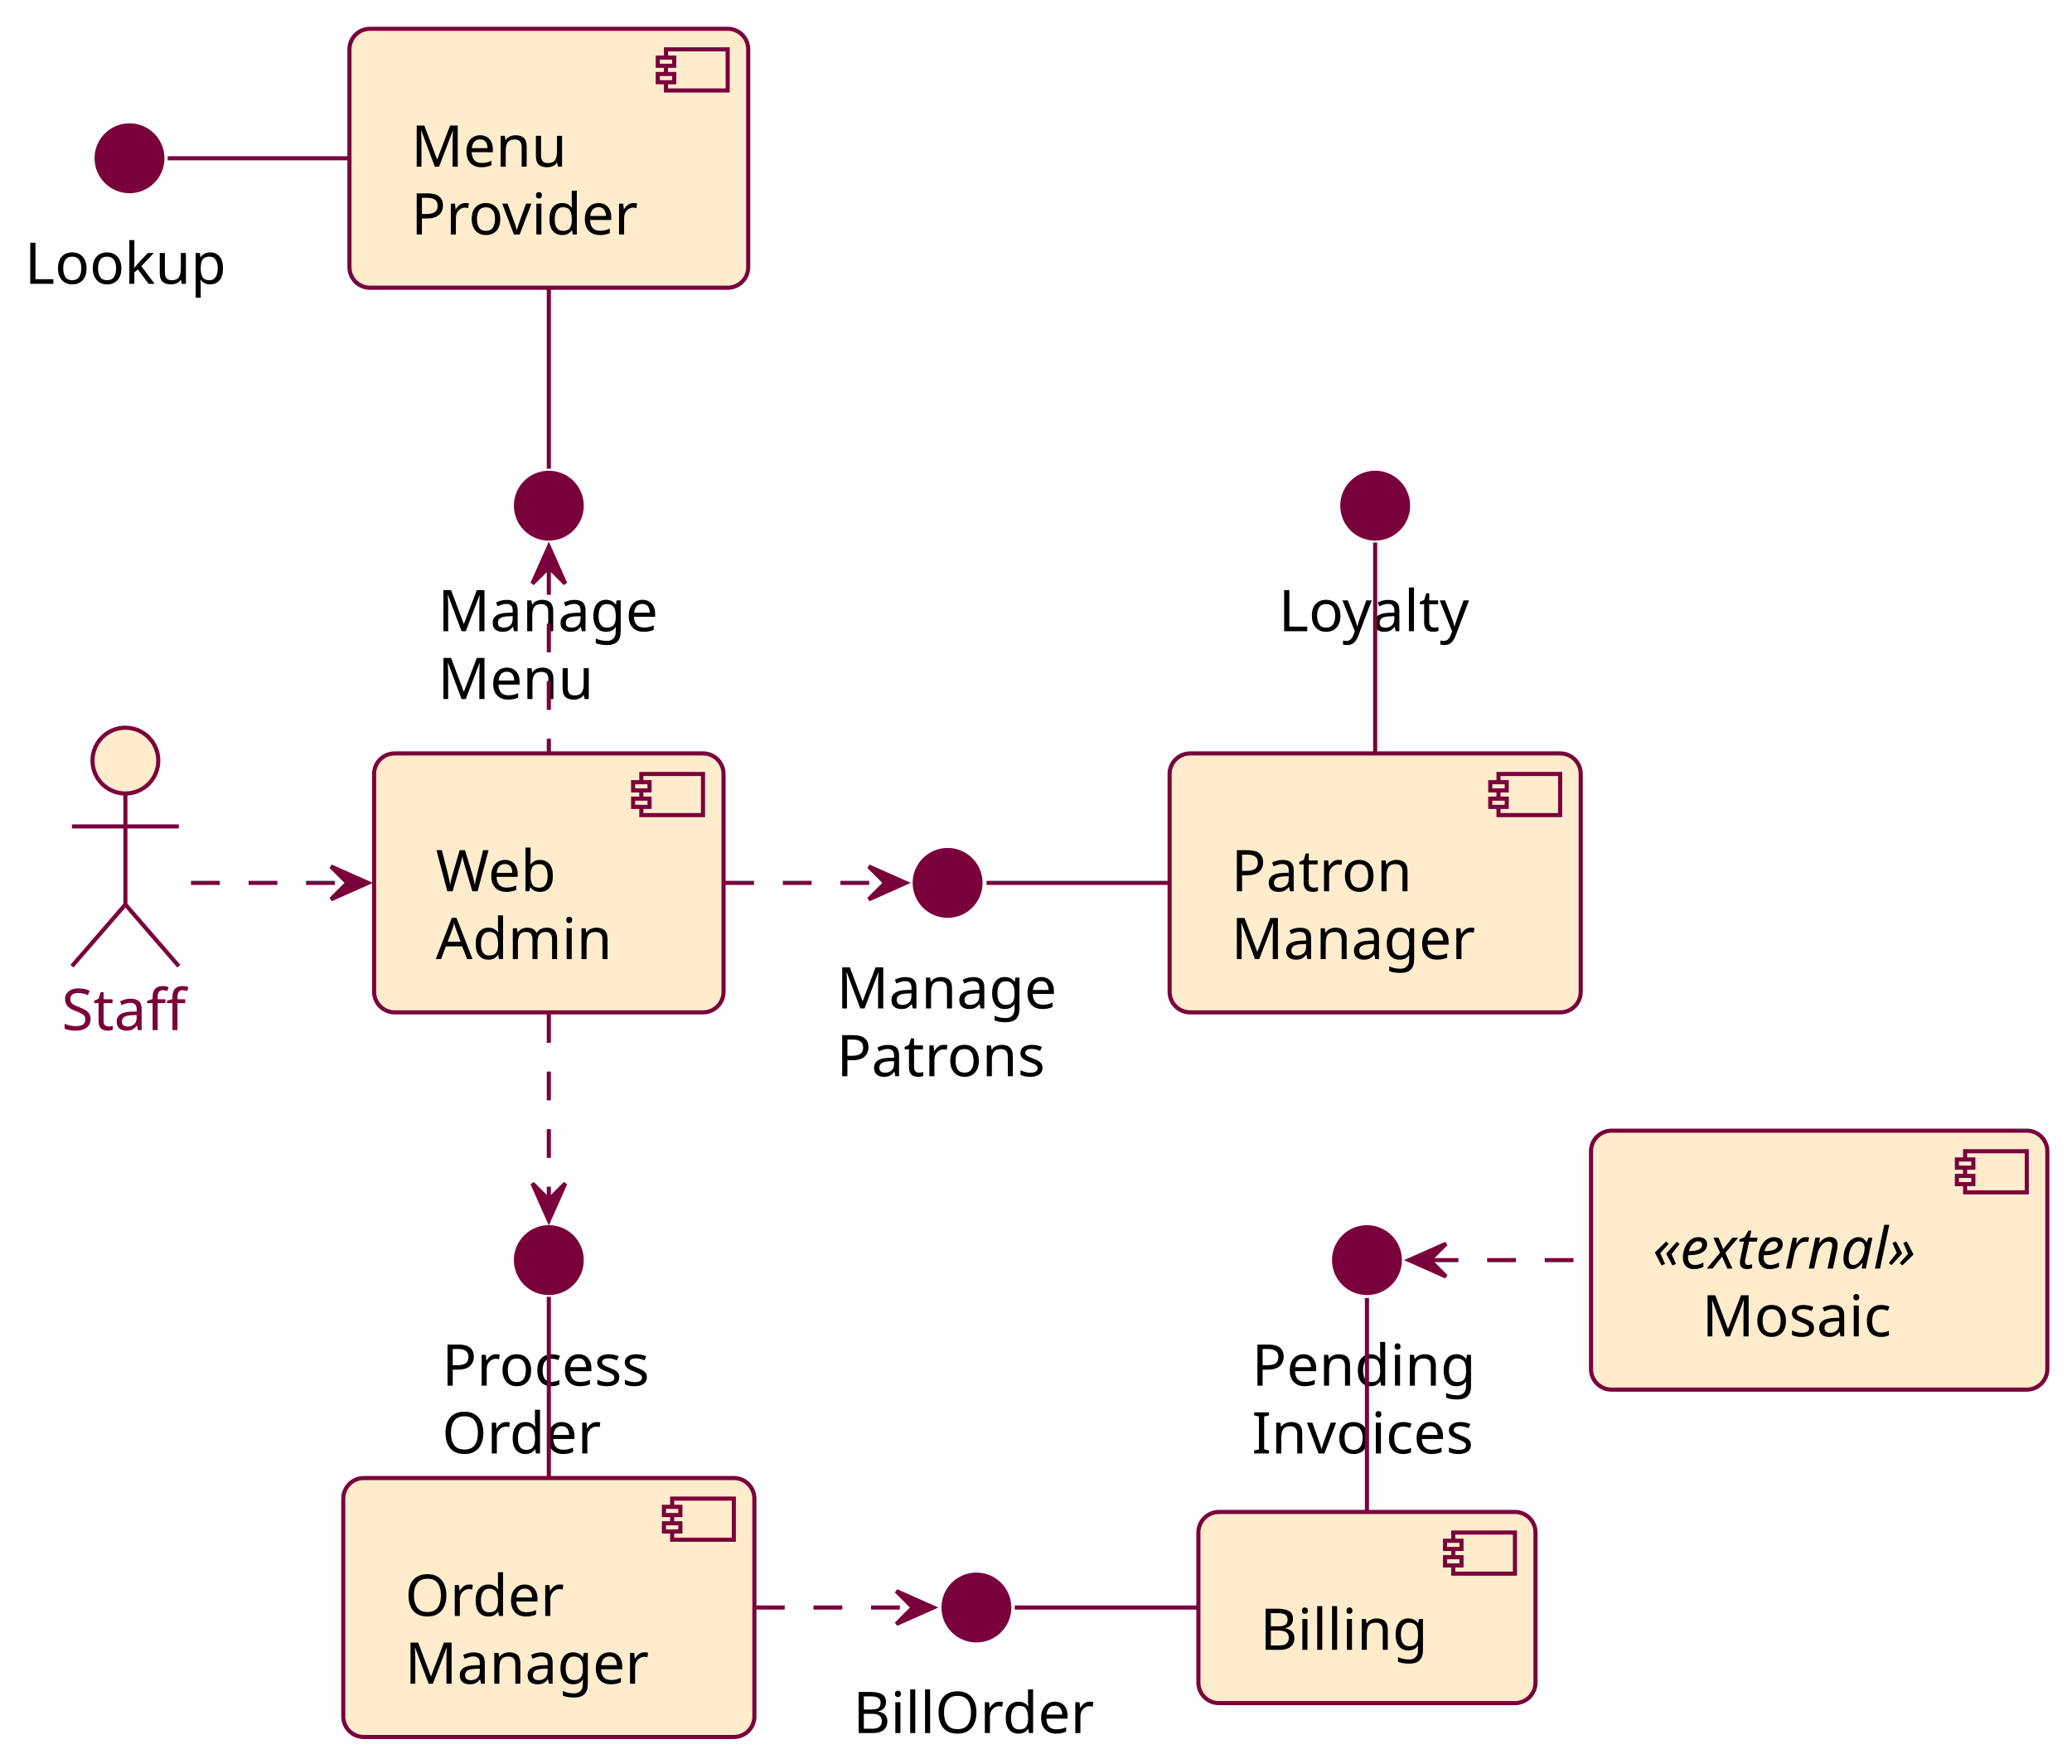
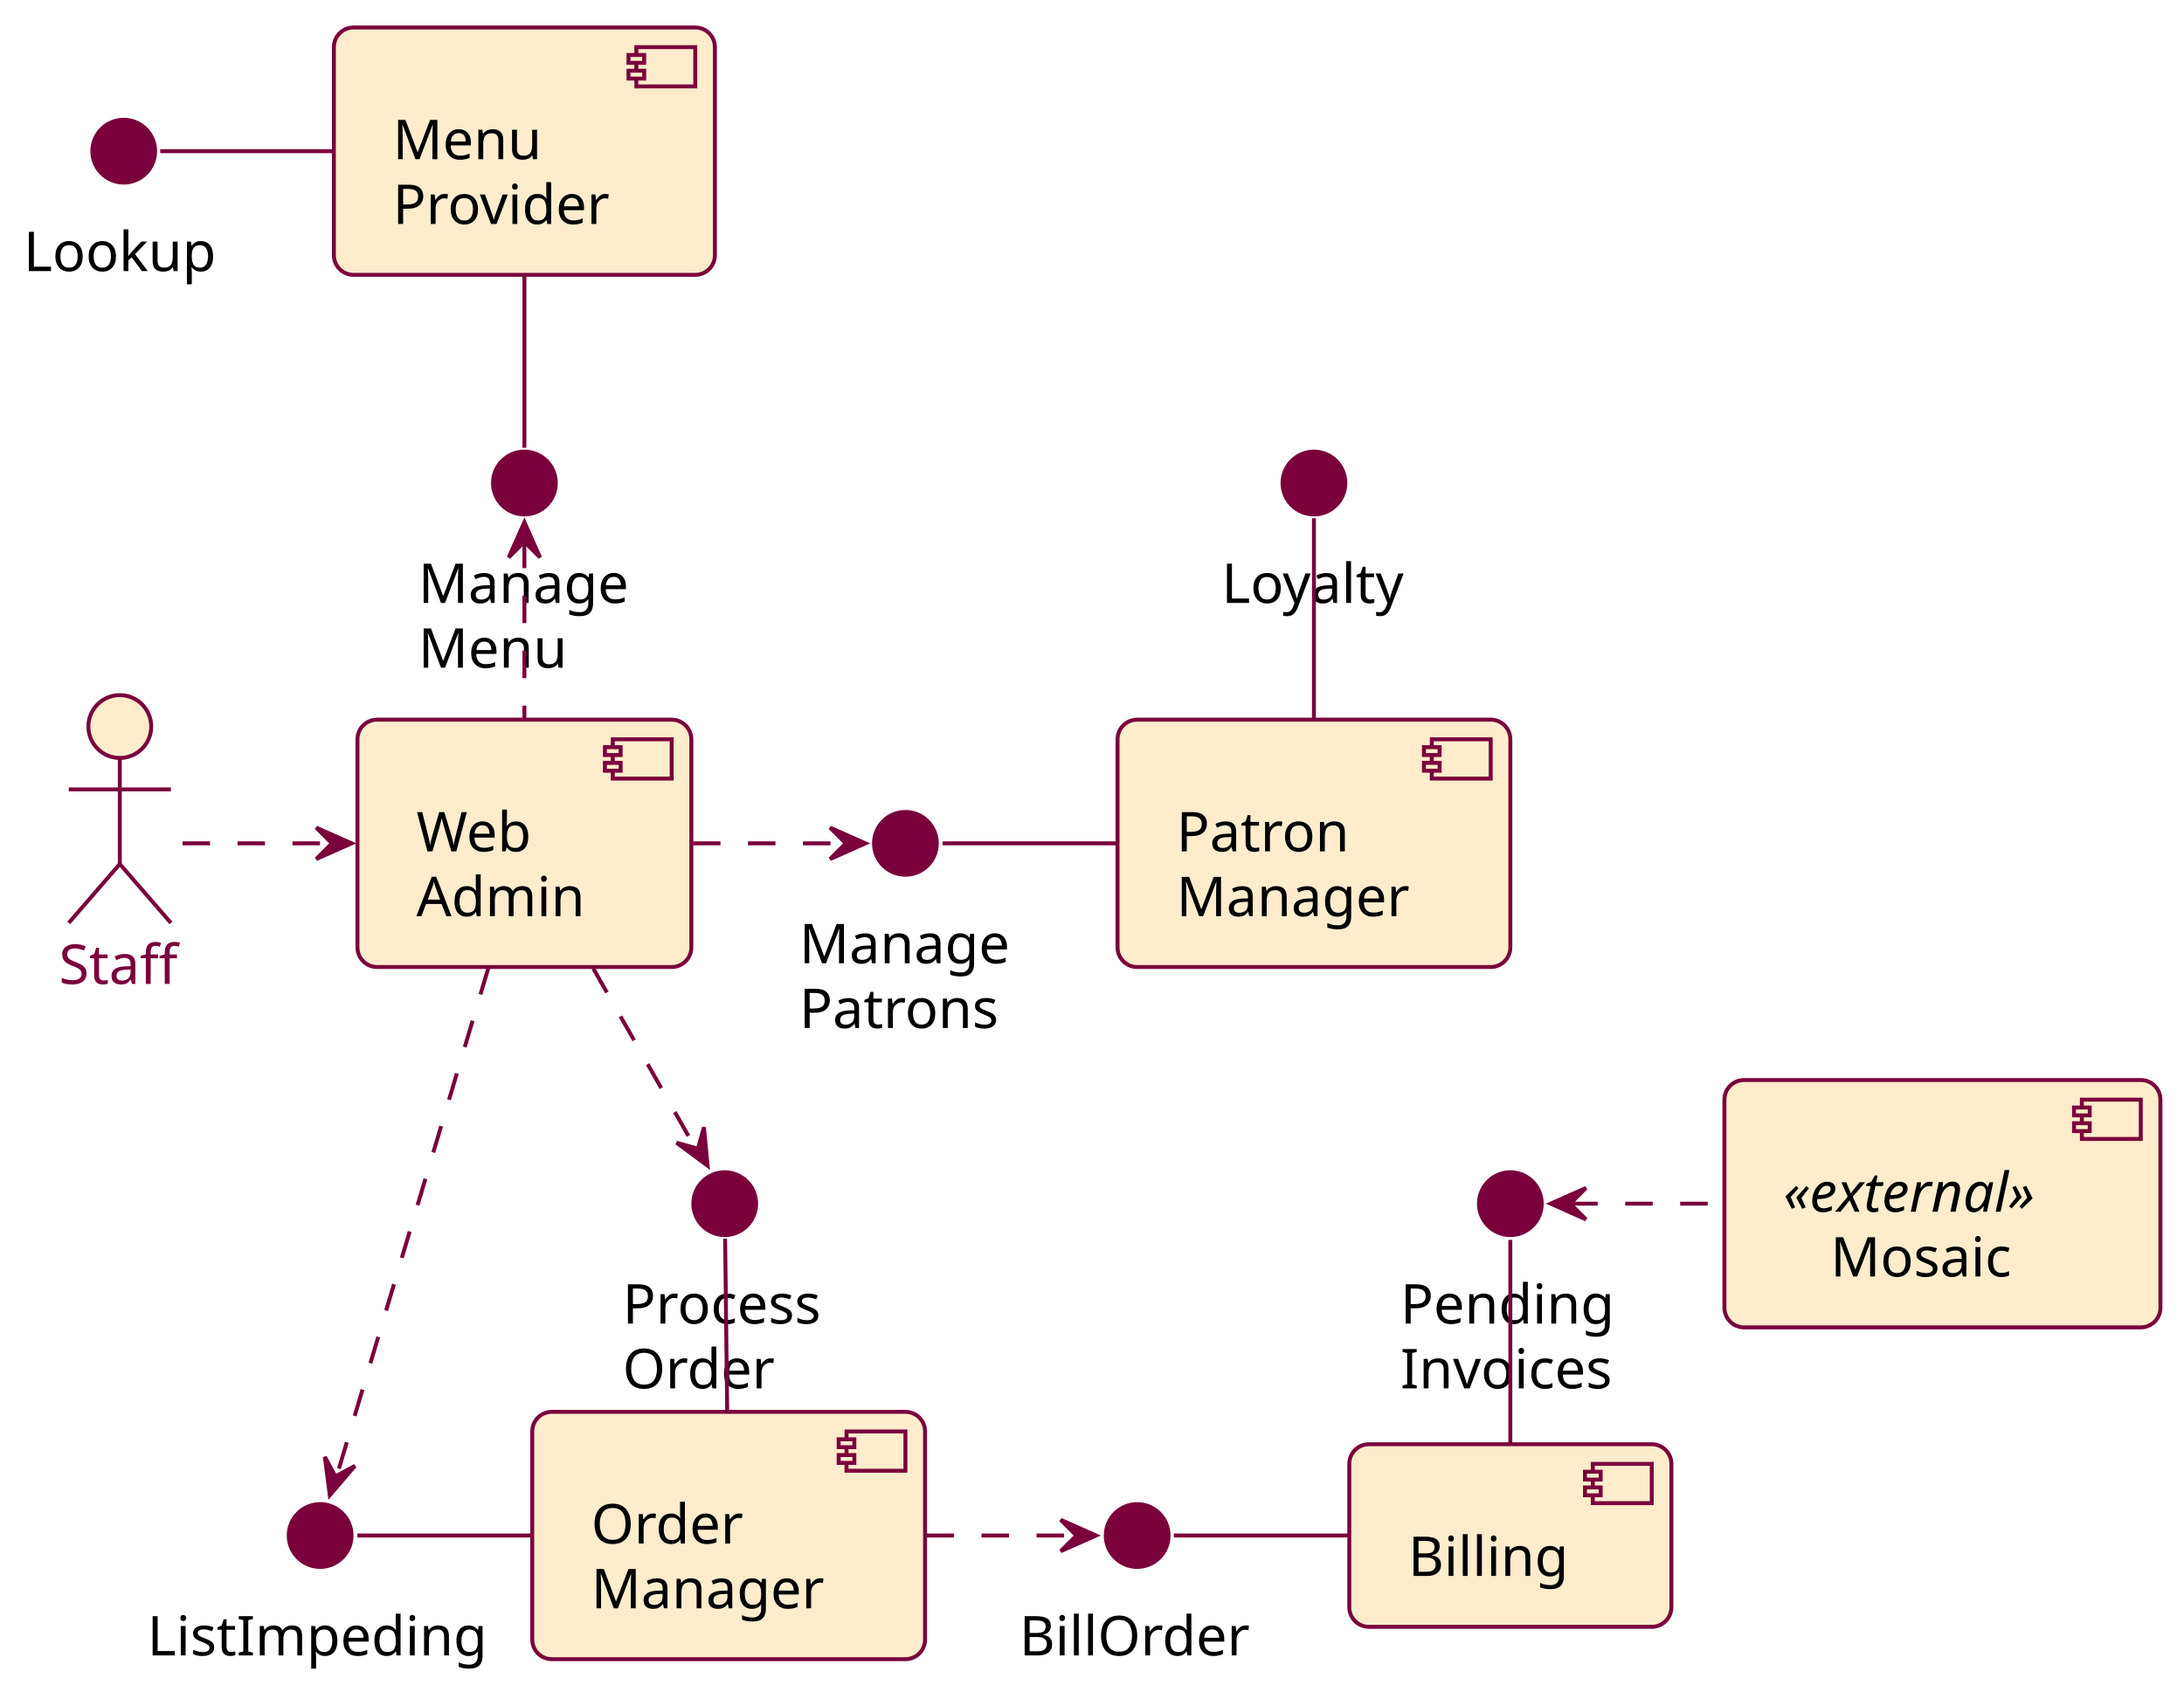
- <svg xmlns="http://www.w3.org/2000/svg" contentStyleType="text/css" height="429px" preserveAspectRatio="none" style="width:504px;height:429px;background:#FFFFFF;" version="1.1" viewBox="0 0 504 429" width="504px" zoomAndPan="magnify">
+ <svg xmlns="http://www.w3.org/2000/svg" contentStyleType="text/css" height="429px" preserveAspectRatio="none" style="width:556px;height:429px;background:#FFFFFF;" version="1.1" viewBox="0 0 556 429" width="556px" zoomAndPan="magnify">
  <defs />
  <g>
    <g id="elem_menu">
      <rect fill="#FEECCD" height="62.977" rx="5" ry="5" style="stroke:#7A003C;stroke-width:1.0;" width="97" x="85" y="7" />
      <rect fill="#FEECCD" height="10" style="stroke:#7A003C;stroke-width:1.0;" width="15" x="162" y="12" />
      <rect fill="#FEECCD" height="2" style="stroke:#7A003C;stroke-width:1.0;" width="4" x="160" y="14" />
      <rect fill="#FEECCD" height="2" style="stroke:#7A003C;stroke-width:1.0;" width="4" x="160" y="18" />
      <text fill="#000000" font-family="sans-serif" font-size="14" lengthAdjust="spacing" textLength="38" x="100" y="40.535">Menu</text>
      <text fill="#000000" font-family="sans-serif" font-size="14" lengthAdjust="spacing" textLength="57" x="100" y="57.023">Provider</text>
    </g>
    <g id="elem_Imenu_lookup">
      <ellipse cx="31.5" cy="38.49" fill="#7A003C" rx="8" ry="8" style="stroke:#7A003C;stroke-width:1.0;" />
      <text fill="#000000" font-family="sans-serif" font-size="14" lengthAdjust="spacing" textLength="51" x="6" y="69.025">Lookup</text>
    </g>
    <g id="elem_Imenu_mgmt">
      <ellipse cx="133.5" cy="122.98" fill="#7A003C" rx="8" ry="8" style="stroke:#7A003C;stroke-width:1.0;" />
      <text fill="#000000" font-family="sans-serif" font-size="14" lengthAdjust="spacing" textLength="54" x="106.5" y="153.515">Manage</text>
      <text fill="#000000" font-family="sans-serif" font-size="14" lengthAdjust="spacing" textLength="38" x="106.5" y="170.003">Menu</text>
    </g>
    <g id="elem_billing">
-       <rect fill="#FEECCD" height="46.488" rx="5" ry="5" style="stroke:#7A003C;stroke-width:1.0;" width="82" x="291.5" y="367.71" />
-       <rect fill="#FEECCD" height="10" style="stroke:#7A003C;stroke-width:1.0;" width="15" x="353.5" y="372.71" />
-       <rect fill="#FEECCD" height="2" style="stroke:#7A003C;stroke-width:1.0;" width="4" x="351.5" y="374.71" />
-       <rect fill="#FEECCD" height="2" style="stroke:#7A003C;stroke-width:1.0;" width="4" x="351.5" y="378.71" />
-       <text fill="#000000" font-family="sans-serif" font-size="14" lengthAdjust="spacing" textLength="42" x="306.5" y="401.245">Billing</text>
+       <rect fill="#FEECCD" height="46.488" rx="5" ry="5" style="stroke:#7A003C;stroke-width:1.0;" width="82" x="343.5" y="367.71" />
+       <rect fill="#FEECCD" height="10" style="stroke:#7A003C;stroke-width:1.0;" width="15" x="405.5" y="372.71" />
+       <rect fill="#FEECCD" height="2" style="stroke:#7A003C;stroke-width:1.0;" width="4" x="403.5" y="374.71" />
+       <rect fill="#FEECCD" height="2" style="stroke:#7A003C;stroke-width:1.0;" width="4" x="403.5" y="378.71" />
+       <text fill="#000000" font-family="sans-serif" font-size="14" lengthAdjust="spacing" textLength="42" x="358.5" y="401.245">Billing</text>
    </g>
    <g id="elem_Ibilling">
-       <ellipse cx="237.5" cy="390.95" fill="#7A003C" rx="8" ry="8" style="stroke:#7A003C;stroke-width:1.0;" />
-       <text fill="#000000" font-family="sans-serif" font-size="14" lengthAdjust="spacing" textLength="60" x="207.5" y="421.485">BillOrder</text>
+       <ellipse cx="289.5" cy="390.95" fill="#7A003C" rx="8" ry="8" style="stroke:#7A003C;stroke-width:1.0;" />
+       <text fill="#000000" font-family="sans-serif" font-size="14" lengthAdjust="spacing" textLength="60" x="259.5" y="421.485">BillOrder</text>
    </g>
    <g id="elem_Ipending">
-       <ellipse cx="332.5" cy="306.46" fill="#7A003C" rx="8" ry="8" style="stroke:#7A003C;stroke-width:1.0;" />
-       <text fill="#000000" font-family="sans-serif" font-size="14" lengthAdjust="spacing" textLength="56" x="304.5" y="336.995">Pending</text>
-       <text fill="#000000" font-family="sans-serif" font-size="14" lengthAdjust="spacing" textLength="55" x="304.5" y="353.483">Invoices</text>
+       <ellipse cx="384.5" cy="306.46" fill="#7A003C" rx="8" ry="8" style="stroke:#7A003C;stroke-width:1.0;" />
+       <text fill="#000000" font-family="sans-serif" font-size="14" lengthAdjust="spacing" textLength="56" x="356.5" y="336.995">Pending</text>
+       <text fill="#000000" font-family="sans-serif" font-size="14" lengthAdjust="spacing" textLength="55" x="356.5" y="353.483">Invoices</text>
    </g>
    <g id="elem_patrons">
      <rect fill="#FEECCD" height="62.977" rx="5" ry="5" style="stroke:#7A003C;stroke-width:1.0;" width="100" x="284.5" y="183.23" />
      <rect fill="#FEECCD" height="10" style="stroke:#7A003C;stroke-width:1.0;" width="15" x="364.5" y="188.23" />
      <rect fill="#FEECCD" height="2" style="stroke:#7A003C;stroke-width:1.0;" width="4" x="362.5" y="190.23" />
      <rect fill="#FEECCD" height="2" style="stroke:#7A003C;stroke-width:1.0;" width="4" x="362.5" y="194.23" />
      <text fill="#000000" font-family="sans-serif" font-size="14" lengthAdjust="spacing" textLength="45" x="299.5" y="216.765">Patron</text>
      <text fill="#000000" font-family="sans-serif" font-size="14" lengthAdjust="spacing" textLength="60" x="299.5" y="233.253">Manager</text>
    </g>
    <g id="elem_Iloyalty">
      <ellipse cx="334.5" cy="122.98" fill="#7A003C" rx="8" ry="8" style="stroke:#7A003C;stroke-width:1.0;" />
      <text fill="#000000" font-family="sans-serif" font-size="14" lengthAdjust="spacing" textLength="47" x="311" y="153.515">Loyalty</text>
    </g>
    <g id="elem_Ipatrons_mgmt">
      <ellipse cx="230.5" cy="214.72" fill="#7A003C" rx="8" ry="8" style="stroke:#7A003C;stroke-width:1.0;" />
      <text fill="#000000" font-family="sans-serif" font-size="14" lengthAdjust="spacing" textLength="54" x="203.5" y="245.255">Manage</text>
      <text fill="#000000" font-family="sans-serif" font-size="14" lengthAdjust="spacing" textLength="52" x="203.5" y="261.743">Patrons</text>
    </g>
    <g id="elem_ordering">
-       <rect fill="#FEECCD" height="62.977" rx="5" ry="5" style="stroke:#7A003C;stroke-width:1.0;" width="100" x="83.5" y="359.46" />
-       <rect fill="#FEECCD" height="10" style="stroke:#7A003C;stroke-width:1.0;" width="15" x="163.5" y="364.46" />
-       <rect fill="#FEECCD" height="2" style="stroke:#7A003C;stroke-width:1.0;" width="4" x="161.5" y="366.46" />
-       <rect fill="#FEECCD" height="2" style="stroke:#7A003C;stroke-width:1.0;" width="4" x="161.5" y="370.46" />
-       <text fill="#000000" font-family="sans-serif" font-size="14" lengthAdjust="spacing" textLength="40" x="98.5" y="392.995">Order</text>
-       <text fill="#000000" font-family="sans-serif" font-size="14" lengthAdjust="spacing" textLength="60" x="98.5" y="409.483">Manager</text>
+       <rect fill="#FEECCD" height="62.977" rx="5" ry="5" style="stroke:#7A003C;stroke-width:1.0;" width="100" x="135.5" y="359.46" />
+       <rect fill="#FEECCD" height="10" style="stroke:#7A003C;stroke-width:1.0;" width="15" x="215.5" y="364.46" />
+       <rect fill="#FEECCD" height="2" style="stroke:#7A003C;stroke-width:1.0;" width="4" x="213.5" y="366.46" />
+       <rect fill="#FEECCD" height="2" style="stroke:#7A003C;stroke-width:1.0;" width="4" x="213.5" y="370.46" />
+       <text fill="#000000" font-family="sans-serif" font-size="14" lengthAdjust="spacing" textLength="40" x="150.5" y="392.995">Order</text>
+       <text fill="#000000" font-family="sans-serif" font-size="14" lengthAdjust="spacing" textLength="60" x="150.5" y="409.483">Manager</text>
    </g>
    <g id="elem_Iprocess_order">
-       <ellipse cx="133.5" cy="306.46" fill="#7A003C" rx="8" ry="8" style="stroke:#7A003C;stroke-width:1.0;" />
-       <text fill="#000000" font-family="sans-serif" font-size="14" lengthAdjust="spacing" textLength="52" x="107.5" y="336.995">Process</text>
-       <text fill="#000000" font-family="sans-serif" font-size="14" lengthAdjust="spacing" textLength="40" x="107.5" y="353.483">Order</text>
+       <ellipse cx="184.5" cy="306.46" fill="#7A003C" rx="8" ry="8" style="stroke:#7A003C;stroke-width:1.0;" />
+       <text fill="#000000" font-family="sans-serif" font-size="14" lengthAdjust="spacing" textLength="52" x="158.5" y="336.995">Process</text>
+       <text fill="#000000" font-family="sans-serif" font-size="14" lengthAdjust="spacing" textLength="40" x="158.5" y="353.483">Order</text>
+     </g>
+     <g id="elem_Ilist_impeding">
+       <ellipse cx="81.5" cy="390.95" fill="#7A003C" rx="8" ry="8" style="stroke:#7A003C;stroke-width:1.0;" />
+       <text fill="#000000" font-family="sans-serif" font-size="14" lengthAdjust="spacing" textLength="88" x="37.5" y="421.485">ListImpeding</text>
    </g>
    <g id="elem_mosaic">
-       <rect fill="#FEECCD" height="62.977" rx="5" ry="5" style="stroke:#7A003C;stroke-width:1.0;" width="111" x="387" y="274.98" />
-       <rect fill="#FEECCD" height="10" style="stroke:#7A003C;stroke-width:1.0;" width="15" x="478" y="279.98" />
-       <rect fill="#FEECCD" height="2" style="stroke:#7A003C;stroke-width:1.0;" width="4" x="476" y="281.98" />
-       <rect fill="#FEECCD" height="2" style="stroke:#7A003C;stroke-width:1.0;" width="4" x="476" y="285.98" />
-       <text fill="#000000" font-family="sans-serif" font-size="14" font-style="italic" lengthAdjust="spacing" textLength="71" x="402" y="308.515">«external»</text>
-       <text fill="#000000" font-family="sans-serif" font-size="14" lengthAdjust="spacing" textLength="47" x="414" y="325.003">Mosaic</text>
+       <rect fill="#FEECCD" height="62.977" rx="5" ry="5" style="stroke:#7A003C;stroke-width:1.0;" width="111" x="439" y="274.98" />
+       <rect fill="#FEECCD" height="10" style="stroke:#7A003C;stroke-width:1.0;" width="15" x="530" y="279.98" />
+       <rect fill="#FEECCD" height="2" style="stroke:#7A003C;stroke-width:1.0;" width="4" x="528" y="281.98" />
+       <rect fill="#FEECCD" height="2" style="stroke:#7A003C;stroke-width:1.0;" width="4" x="528" y="285.98" />
+       <text fill="#000000" font-family="sans-serif" font-size="14" font-style="italic" lengthAdjust="spacing" textLength="71" x="454" y="308.515">«external»</text>
+       <text fill="#000000" font-family="sans-serif" font-size="14" lengthAdjust="spacing" textLength="47" x="466" y="325.003">Mosaic</text>
    </g>
    <g id="elem_web">
      <rect fill="#FEECCD" height="62.977" rx="5" ry="5" style="stroke:#7A003C;stroke-width:1.0;" width="85" x="91" y="183.23" />
      <rect fill="#FEECCD" height="10" style="stroke:#7A003C;stroke-width:1.0;" width="15" x="156" y="188.23" />
      <rect fill="#FEECCD" height="2" style="stroke:#7A003C;stroke-width:1.0;" width="4" x="154" y="190.23" />
      <rect fill="#FEECCD" height="2" style="stroke:#7A003C;stroke-width:1.0;" width="4" x="154" y="194.23" />
      <text fill="#000000" font-family="sans-serif" font-size="14" lengthAdjust="spacing" textLength="29" x="106" y="216.765">Web</text>
      <text fill="#000000" font-family="sans-serif" font-size="14" lengthAdjust="spacing" textLength="45" x="106" y="233.253">Admin</text>
    </g>
    <g id="elem_S">
      <ellipse cx="30.5" cy="184.98" fill="#FEECCD" rx="8" ry="8" style="stroke:#7A003C;stroke-width:1.0;" />
      <path d="M30.5,192.98 L30.5,219.98 M17.5,200.98 L43.5,200.98 M30.5,219.98 L17.5,234.98 M30.5,219.98 L43.5,234.98 " fill="none" style="stroke:#7A003C;stroke-width:1.0;" />
      <text fill="#7A003C" font-family="sans-serif" font-size="14" lengthAdjust="spacing" textLength="31" x="15" y="250.515">Staff</text>
    </g>
    <g id="link_Imenu_lookup_menu">
      <path d="M40.79,38.49 C50.86,38.49 65.5,38.49 65.5,38.49 C65.5,38.49 75.67,38.49 84.88,38.49 " fill="none" id="Imenu_lookup-menu" style="stroke:#7A003C;stroke-width:1.0;" />
    </g>
    <g id="link_menu_Imenu_mgmt">
      <path d="M133.5,70.2 C133.5,85.96 133.5,103.91 133.5,114 " fill="none" id="menu-Imenu_mgmt" style="stroke:#7A003C;stroke-width:1.0;" />
    </g>
    <g id="link_Ibilling_billing">
-       <path d="M246.83,390.95 C256.17,390.95 269.17,390.95 269.17,390.95 C269.17,390.95 281.85,390.95 291.16,390.95 " fill="none" id="Ibilling-billing" style="stroke:#7A003C;stroke-width:1.0;" />
+       <path d="M298.83,390.95 C308.17,390.95 321.17,390.95 321.17,390.95 C321.17,390.95 333.85,390.95 343.16,390.95 " fill="none" id="Ibilling-billing" style="stroke:#7A003C;stroke-width:1.0;" />
    </g>
    <g id="link_Ipending_billing">
-       <path d="M332.5,315.67 C332.5,327.66 332.5,350.37 332.5,367.54 " fill="none" id="Ipending-billing" style="stroke:#7A003C;stroke-width:1.0;" />
+       <path d="M384.5,315.67 C384.5,327.66 384.5,350.37 384.5,367.54 " fill="none" id="Ipending-billing" style="stroke:#7A003C;stroke-width:1.0;" />
    </g>
    <g id="link_Iloyalty_patrons">
      <path d="M334.5,131.94 C334.5,143.35 334.5,164.98 334.5,183.13 " fill="none" id="Iloyalty-patrons" style="stroke:#7A003C;stroke-width:1.0;" />
    </g>
    <g id="link_Ipatrons_mgmt_patrons">
      <path d="M239.97,214.72 C250.24,214.72 265.17,214.72 265.17,214.72 C265.17,214.72 274.95,214.72 284.12,214.72 " fill="none" id="Ipatrons_mgmt-patrons" style="stroke:#7A003C;stroke-width:1.0;" />
    </g>
    <g id="link_ordering_Ibilling">
-       <path d="M183.88,390.95 C193.05,390.95 202.83,390.95 202.83,390.95 C202.83,390.95 212.88,390.95 222.16,390.95 " fill="none" id="ordering-to-Ibilling" style="stroke:#7A003C;stroke-width:1.0;stroke-dasharray:7.0,7.0;" />
-       <polygon fill="#7A003C" points="227.03,390.95,218.03,386.95,222.03,390.95,218.03,394.95,227.03,390.95" style="stroke:#7A003C;stroke-width:1.0;" />
+       <path d="M235.88,390.95 C245.05,390.95 254.83,390.95 254.83,390.95 C254.83,390.95 264.88,390.95 274.16,390.95 " fill="none" id="ordering-to-Ibilling" style="stroke:#7A003C;stroke-width:1.0;stroke-dasharray:7.0,7.0;" />
+       <polygon fill="#7A003C" points="279.03,390.95,270.03,386.95,274.03,390.95,270.03,394.95,279.03,390.95" style="stroke:#7A003C;stroke-width:1.0;" />
+     </g>
+     <g id="link_Ilist_impeding_ordering">
+       <path d="M90.97,390.95 C101.24,390.95 116.17,390.95 116.17,390.95 C116.17,390.95 125.95,390.95 135.12,390.95 " fill="none" id="Ilist_impeding-ordering" style="stroke:#7A003C;stroke-width:1.0;" />
    </g>
    <g id="link_Iprocess_order_ordering">
-       <path d="M133.5,315.37 C133.5,325.45 133.5,343.47 133.5,359.27 " fill="none" id="Iprocess_order-ordering" style="stroke:#7A003C;stroke-width:1.0;" />
+       <path d="M184.6,315.37 C184.72,325.45 184.94,343.47 185.13,359.27 " fill="none" id="Iprocess_order-ordering" style="stroke:#7A003C;stroke-width:1.0;" />
    </g>
    <g id="link_Ipending_mosaic">
-       <path d="M347.74,306.46 C357.82,306.46 369.17,306.46 369.17,306.46 C369.17,306.46 377.77,306.46 386.64,306.46 " fill="none" id="Ipending-backto-mosaic" style="stroke:#7A003C;stroke-width:1.0;stroke-dasharray:7.0,7.0;" />
-       <polygon fill="#7A003C" points="342.75,306.46,351.75,310.46,347.75,306.46,351.75,302.46,342.75,306.46" style="stroke:#7A003C;stroke-width:1.0;" />
+       <path d="M399.74,306.46 C409.82,306.46 421.17,306.46 421.17,306.46 C421.17,306.46 429.77,306.46 438.64,306.46 " fill="none" id="Ipending-backto-mosaic" style="stroke:#7A003C;stroke-width:1.0;stroke-dasharray:7.0,7.0;" />
+       <polygon fill="#7A003C" points="394.75,306.46,403.75,310.46,399.75,306.46,403.75,302.46,394.75,306.46" style="stroke:#7A003C;stroke-width:1.0;" />
    </g>
    <g id="link_S_web">
      <path d="M46.46,214.72 C55.43,214.72 64.83,214.72 64.83,214.72 C64.83,214.72 75.26,214.72 84.62,214.72 " fill="none" id="S-to-web" style="stroke:#7A003C;stroke-width:1.0;stroke-dasharray:7.0,7.0;" />
      <polygon fill="#7A003C" points="89.5,214.72,80.5,210.72,84.5,214.72,80.5,218.72,89.5,214.72" style="stroke:#7A003C;stroke-width:1.0;" />
    </g>
    <g id="link_web_Ipatrons_mgmt">
      <path d="M176.42,214.72 C185.85,214.72 198.17,214.72 198.17,214.72 C198.17,214.72 207.14,214.72 215.63,214.72 " fill="none" id="web-to-Ipatrons_mgmt" style="stroke:#7A003C;stroke-width:1.0;stroke-dasharray:7.0,7.0;" />
      <polygon fill="#7A003C" points="220.32,214.72,211.32,210.72,215.32,214.72,211.32,218.72,220.32,214.72" style="stroke:#7A003C;stroke-width:1.0;" />
    </g>
    <g id="link_Imenu_mgmt_web">
      <path d="M133.5,137.65 C133.5,149.69 133.5,167.67 133.5,183.13 " fill="none" id="Imenu_mgmt-backto-web" style="stroke:#7A003C;stroke-width:1.0;stroke-dasharray:7.0,7.0;" />
      <polygon fill="#7A003C" points="133.5,132.94,129.5,141.94,133.5,137.94,137.5,141.94,133.5,132.94" style="stroke:#7A003C;stroke-width:1.0;" />
    </g>
    <g id="link_web_Iprocess_order">
-       <path d="M133.5,246.6 C133.5,262.01 133.5,279.85 133.5,291.82 " fill="none" id="web-to-Iprocess_order" style="stroke:#7A003C;stroke-width:1.0;stroke-dasharray:7.0,7.0;" />
-       <polygon fill="#7A003C" points="133.5,296.81,137.5,287.81,133.5,291.81,129.5,287.81,133.5,296.81" style="stroke:#7A003C;stroke-width:1.0;" />
+       <path d="M151.05,246.6 C160.05,262.43 170.51,280.84 177.3,292.8 " fill="none" id="web-to-Iprocess_order" style="stroke:#7A003C;stroke-width:1.0;stroke-dasharray:7.0,7.0;" />
+       <polygon fill="#7A003C" points="180.15,296.81,179.2,287.007,177.688,292.458,172.237,290.947,180.15,296.81" style="stroke:#7A003C;stroke-width:1.0;" />
+     </g>
+     <g id="link_web_Ilist_impeding">
+       <path d="M124.32,246.47 C112.94,284.61 94.01,348.03 85.67,375.98 " fill="none" id="web-to-Ilist_impeding" style="stroke:#7A003C;stroke-width:1.0;stroke-dasharray:7.0,7.0;" />
+       <polygon fill="#7A003C" points="83.96,380.69,90.367,373.21,85.39,375.899,82.701,370.922,83.96,380.69" style="stroke:#7A003C;stroke-width:1.0;" />
    </g>
  </g>
</svg>
